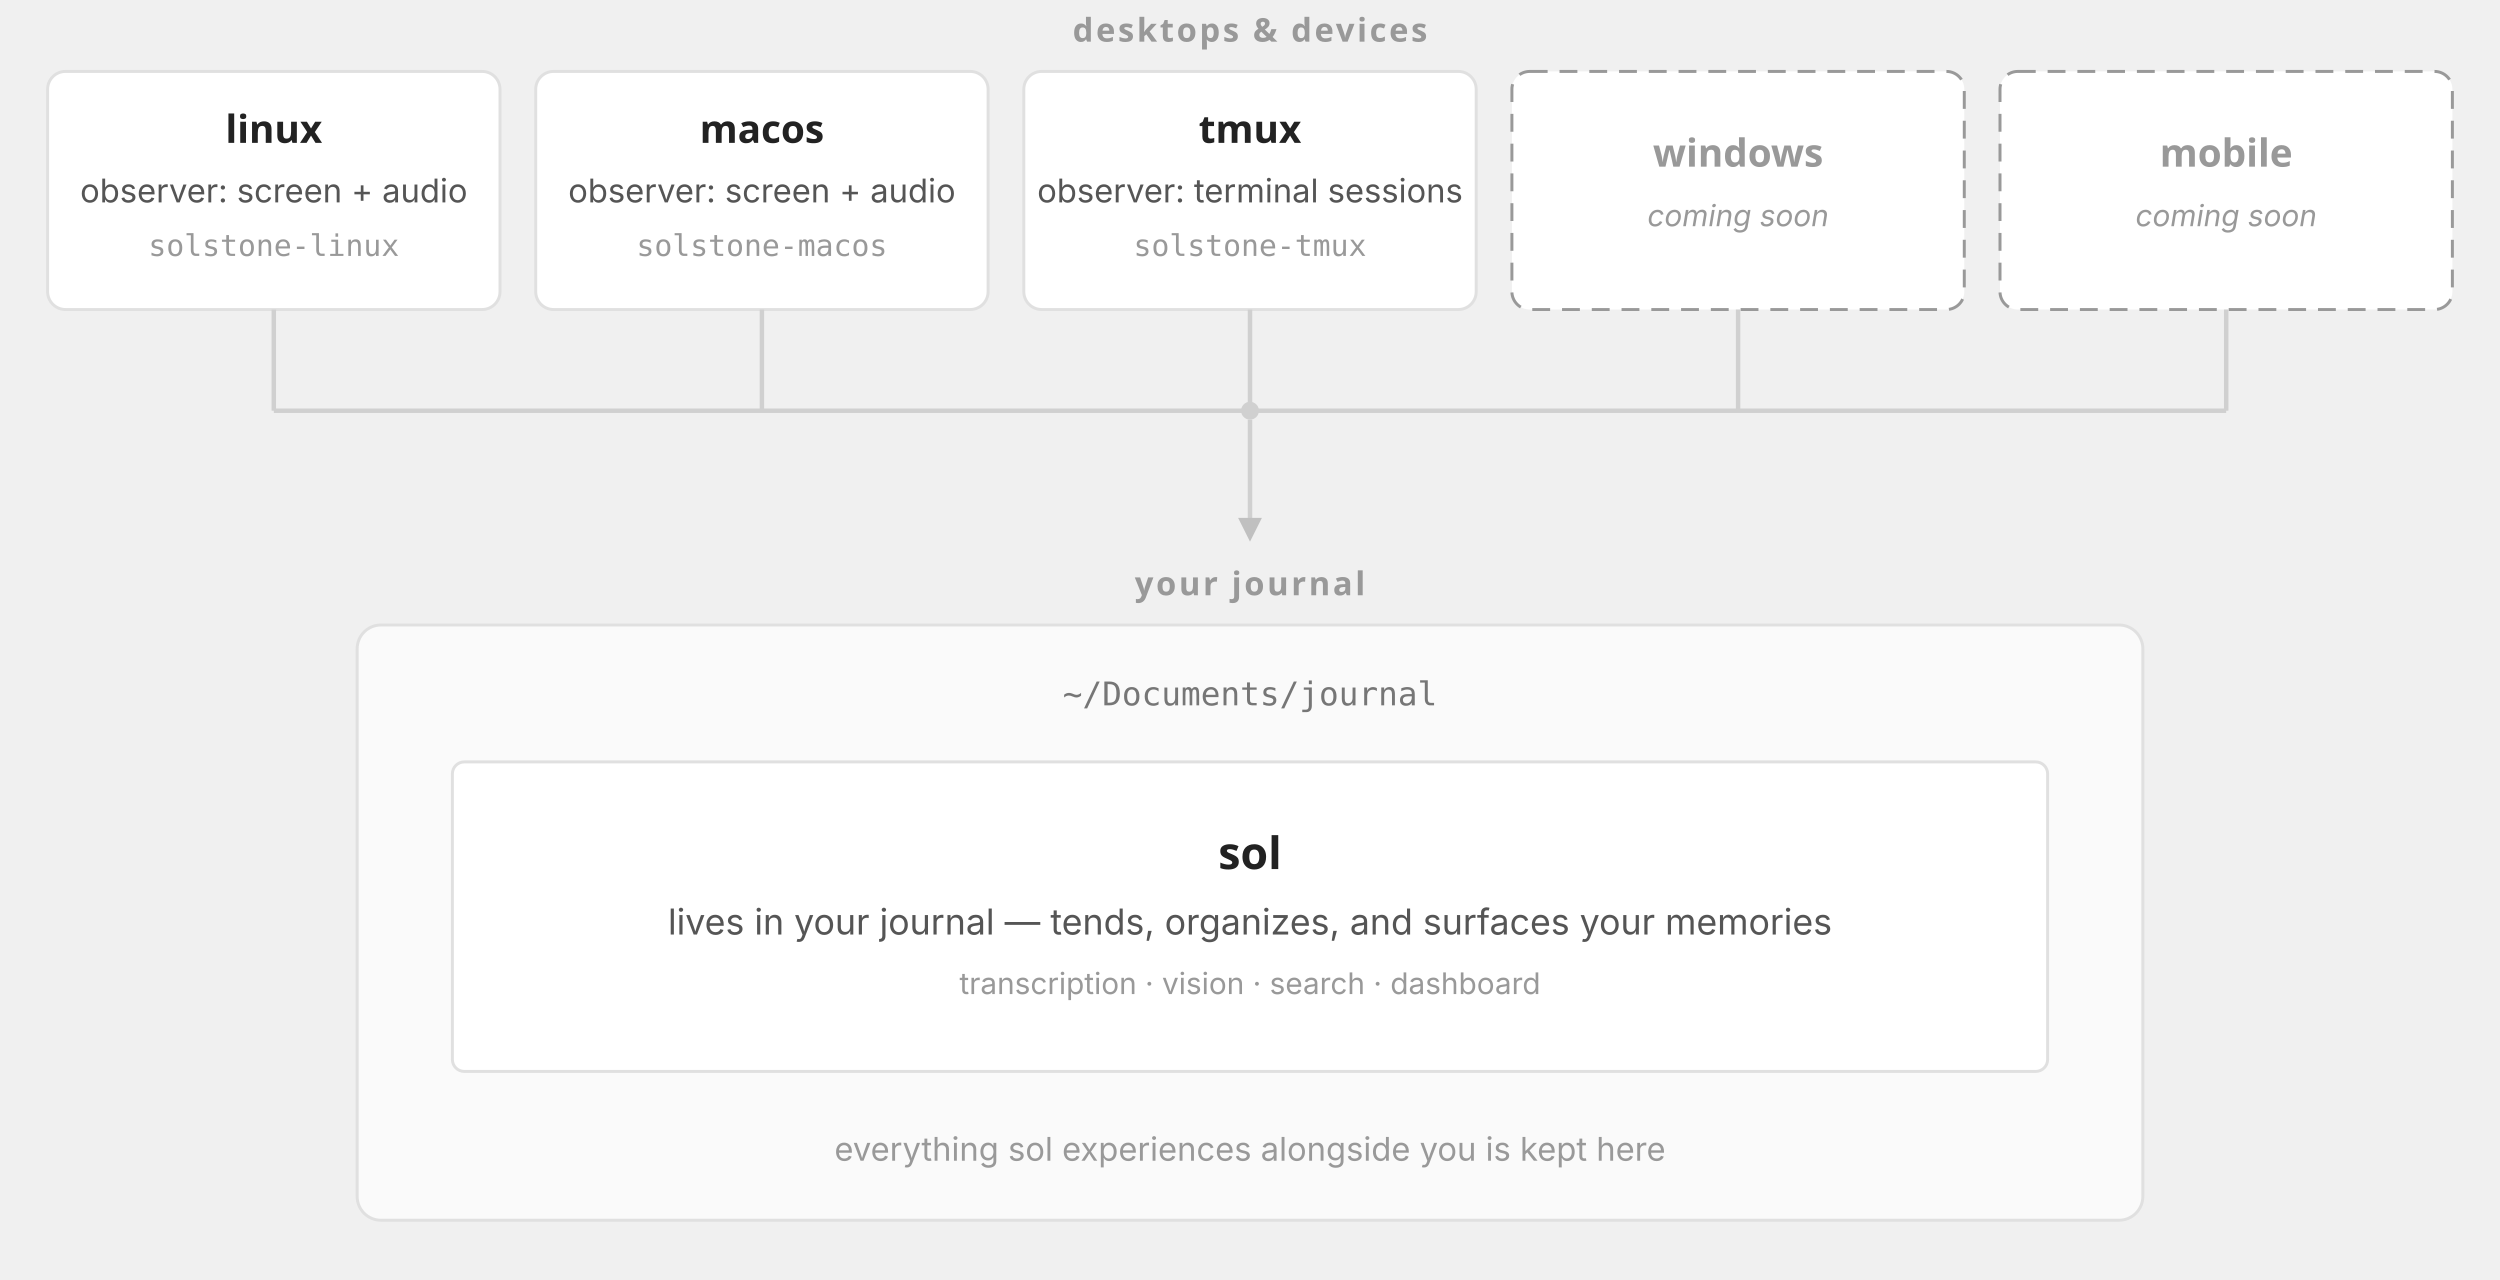
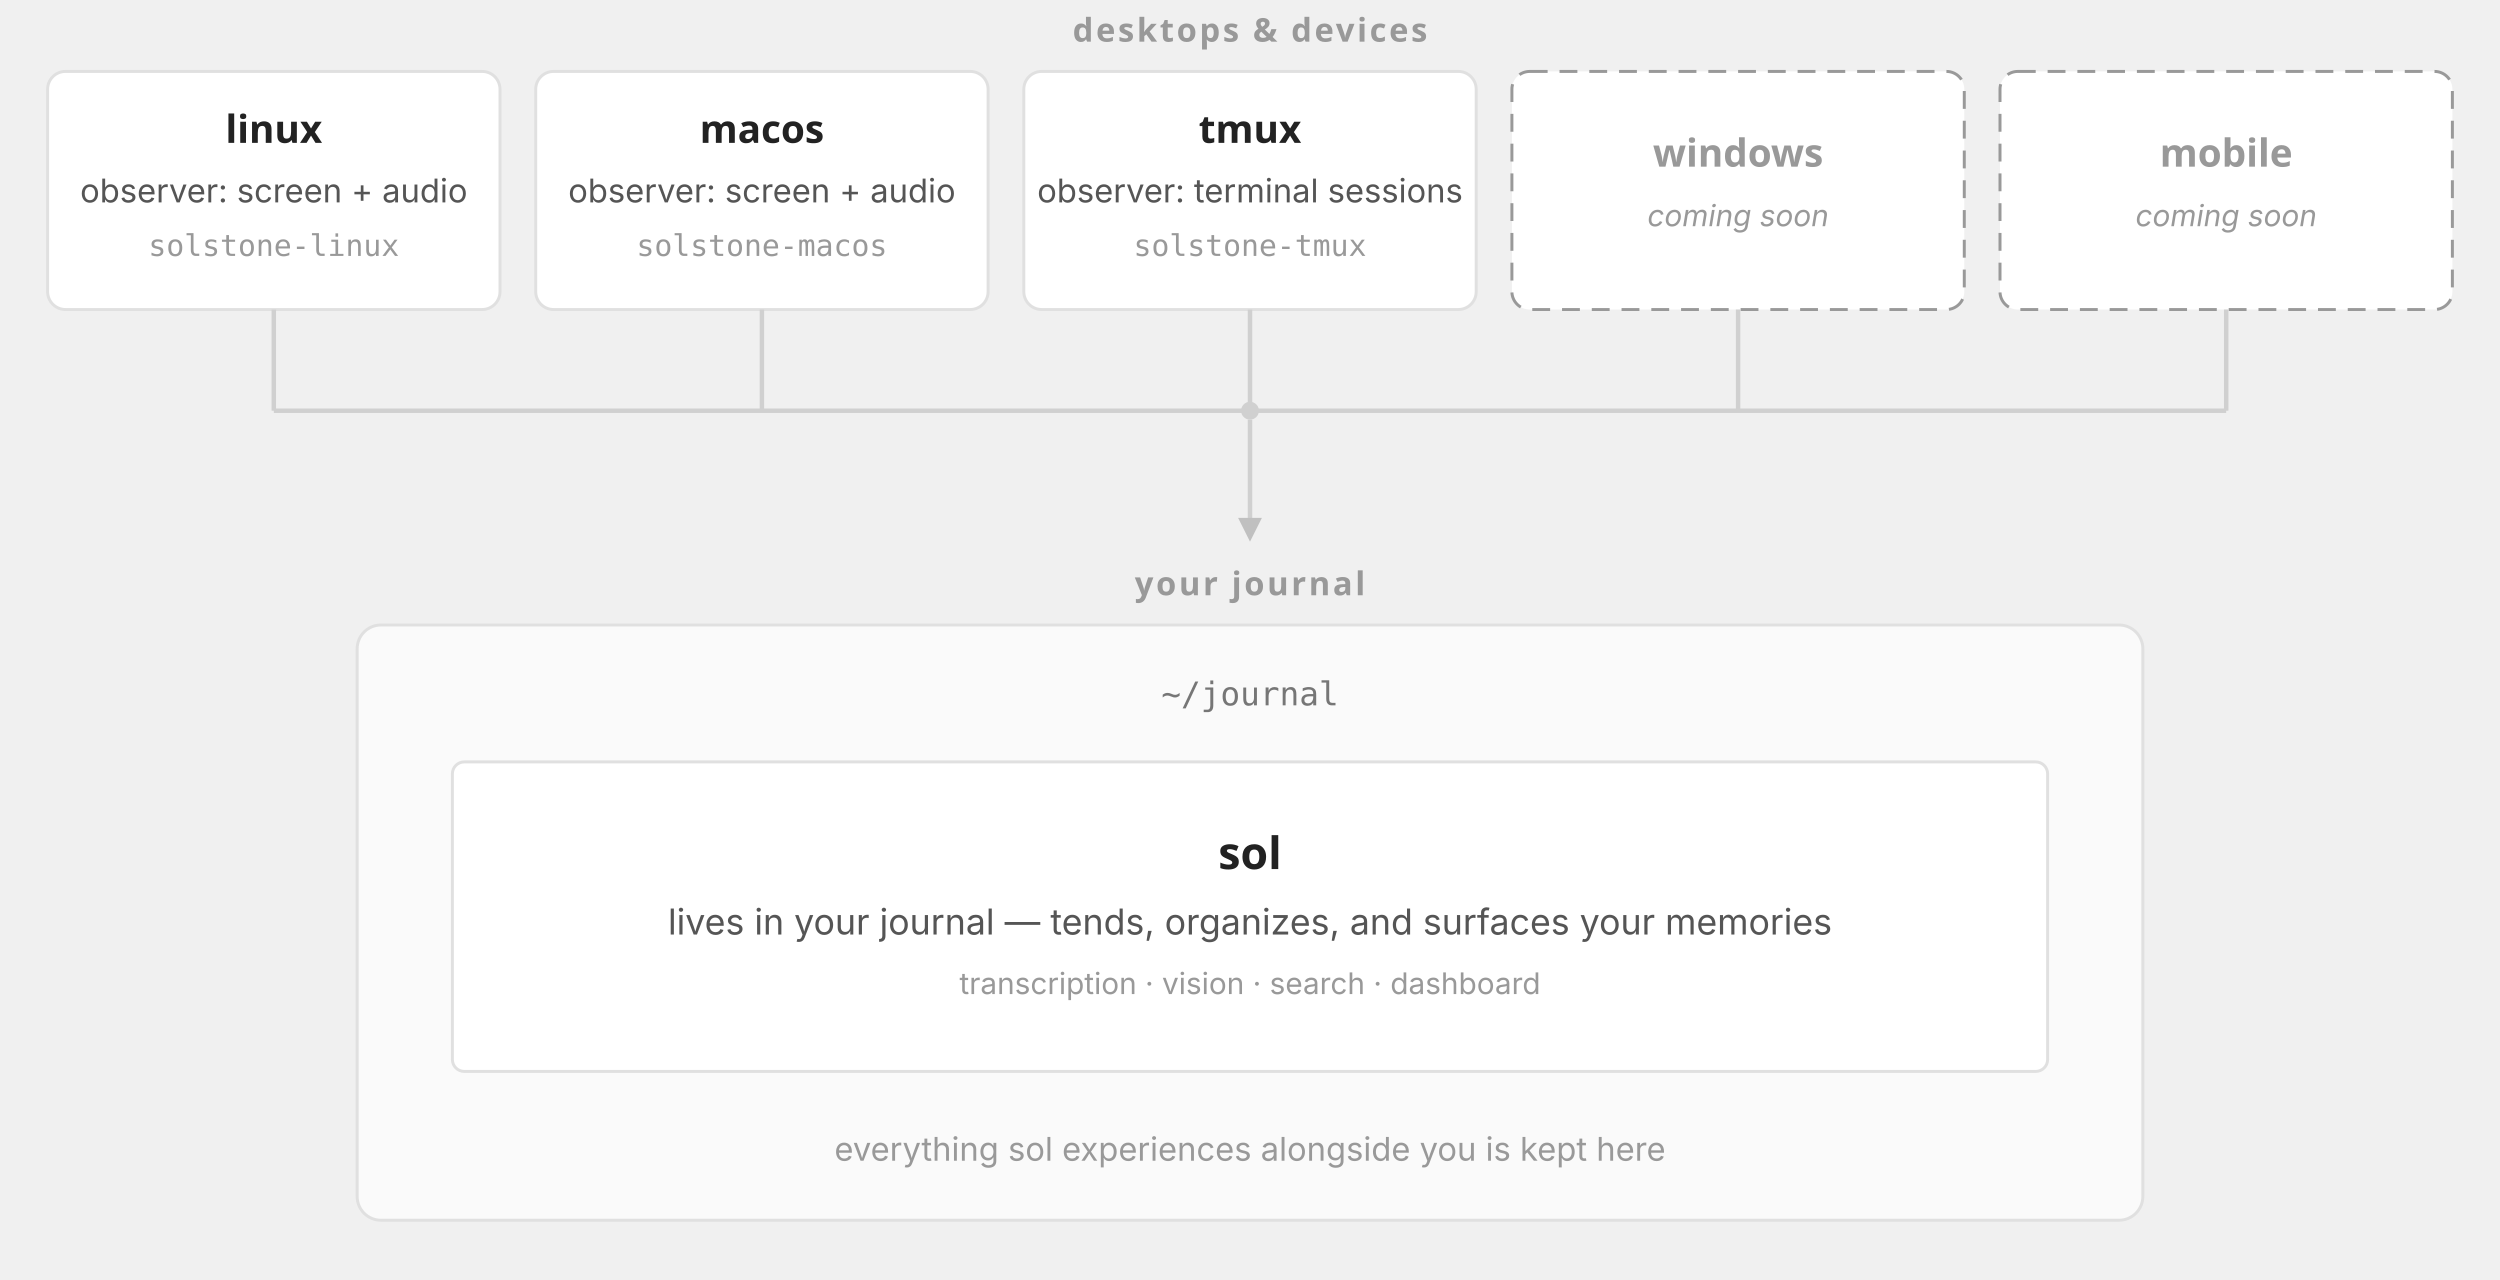
- <svg xmlns="http://www.w3.org/2000/svg" viewBox="0 0 840 430" role="img" aria-label="solstone multi-machine architecture: observers run on each desktop (linux, macos, tmux; windows and mobile coming soon) and send to your journal at ~/Documents/journal, where sol tends your memories">
+ <svg xmlns="http://www.w3.org/2000/svg" viewBox="0 0 840 430" role="img" aria-label="solstone multi-machine architecture: observers run on each desktop (linux, macos, tmux; windows and mobile coming soon) and send to your journal at ~/journal, where sol tends your memories">
  <text x="420" y="14" text-anchor="middle" font-family="'Comfortaa', system-ui, sans-serif" font-size="11" fill="#999" font-weight="600" letter-spacing="0.08em">desktops &amp; devices</text>
  <rect x="16" y="24" width="152" height="80" rx="6" fill="white" stroke="#e0e0e0" stroke-width="1" />
  <text x="92" y="48" text-anchor="middle" font-family="'Comfortaa', system-ui, sans-serif" font-size="13" fill="#222" font-weight="700">linux</text>
  <text x="92" y="68" text-anchor="middle" font-family="system-ui, -apple-system, sans-serif" font-size="11" fill="#555">observer: screen + audio</text>
  <text x="92" y="86" text-anchor="middle" font-family="ui-monospace, 'SF Mono', Menlo, monospace" font-size="10" fill="#999">solstone-linux</text>
  <rect x="180" y="24" width="152" height="80" rx="6" fill="white" stroke="#e0e0e0" stroke-width="1" />
  <text x="256" y="48" text-anchor="middle" font-family="'Comfortaa', system-ui, sans-serif" font-size="13" fill="#222" font-weight="700">macos</text>
  <text x="256" y="68" text-anchor="middle" font-family="system-ui, -apple-system, sans-serif" font-size="11" fill="#555">observer: screen + audio</text>
  <text x="256" y="86" text-anchor="middle" font-family="ui-monospace, 'SF Mono', Menlo, monospace" font-size="10" fill="#999">solstone-macos</text>
  <rect x="344" y="24" width="152" height="80" rx="6" fill="white" stroke="#e0e0e0" stroke-width="1" />
  <text x="420" y="48" text-anchor="middle" font-family="'Comfortaa', system-ui, sans-serif" font-size="13" fill="#222" font-weight="700">tmux</text>
  <text x="420" y="68" text-anchor="middle" font-family="system-ui, -apple-system, sans-serif" font-size="11" fill="#555">observer: terminal sessions</text>
  <text x="420" y="86" text-anchor="middle" font-family="ui-monospace, 'SF Mono', Menlo, monospace" font-size="10" fill="#999">solstone-tmux</text>
  <rect x="508" y="24" width="152" height="80" rx="6" fill="white" stroke="#999" stroke-width="1" stroke-dasharray="6,4" />
  <text x="584" y="56" text-anchor="middle" font-family="'Comfortaa', system-ui, sans-serif" font-size="13" fill="#999" font-weight="700">windows</text>
  <text x="584" y="76" text-anchor="middle" font-family="system-ui, -apple-system, sans-serif" font-size="10" fill="#999" font-style="italic">coming soon</text>
  <rect x="672" y="24" width="152" height="80" rx="6" fill="white" stroke="#999" stroke-width="1" stroke-dasharray="6,4" />
  <text x="748" y="56" text-anchor="middle" font-family="'Comfortaa', system-ui, sans-serif" font-size="13" fill="#999" font-weight="700">mobile</text>
  <text x="748" y="76" text-anchor="middle" font-family="system-ui, -apple-system, sans-serif" font-size="10" fill="#999" font-style="italic">coming soon</text>
  <line x1="92" y1="104" x2="92" y2="138" stroke="#d0d0d0" stroke-width="1.5" />
  <line x1="256" y1="104" x2="256" y2="138" stroke="#d0d0d0" stroke-width="1.5" />
  <line x1="420" y1="104" x2="420" y2="138" stroke="#d0d0d0" stroke-width="1.5" />
  <line x1="584" y1="104" x2="584" y2="138" stroke="#d0d0d0" stroke-width="1.5" />
  <line x1="748" y1="104" x2="748" y2="138" stroke="#d0d0d0" stroke-width="1.5" />
  <line x1="92" y1="138" x2="748" y2="138" stroke="#d0d0d0" stroke-width="1.5" />
  <circle cx="420" cy="138" r="3" fill="#d0d0d0" />
  <line x1="420" y1="141" x2="420" y2="180" stroke="#d0d0d0" stroke-width="1.5" />
  <polygon points="420,182 416,174 424,174" fill="#c0c0c0" />
  <text x="420" y="200" text-anchor="middle" font-family="'Comfortaa', system-ui, sans-serif" font-size="11" fill="#999" font-weight="600" letter-spacing="0.08em">your journal</text>
  <rect x="120" y="210" width="600" height="200" rx="8" fill="#fafafa" stroke="#e0e0e0" stroke-width="1" />
-   <text x="420" y="237" text-anchor="middle" font-family="ui-monospace, 'SF Mono', Menlo, monospace" font-size="11" fill="#767676">~/Documents/journal</text>
+   <text x="420" y="237" text-anchor="middle" font-family="ui-monospace, 'SF Mono', Menlo, monospace" font-size="11" fill="#767676">~/journal</text>
  <rect x="152" y="256" width="536" height="104" rx="4" fill="white" stroke="#e0e0e0" stroke-width="1" />
  <text x="420" y="292" text-anchor="middle" font-family="'Comfortaa', system-ui, sans-serif" font-size="15" fill="#222" font-weight="700">sol</text>
  <text x="420" y="314" text-anchor="middle" font-family="system-ui, -apple-system, sans-serif" font-size="12" fill="#555">lives in your journal — tends, organizes, and surfaces your memories</text>
  <text x="420" y="334" text-anchor="middle" font-family="system-ui, -apple-system, sans-serif" font-size="10" fill="#999">transcription · vision · search · dashboard</text>
  <text x="420" y="390" text-anchor="middle" font-family="system-ui, -apple-system, sans-serif" font-size="11" fill="#999">everything sol experiences alongside you is kept here</text>
</svg>
